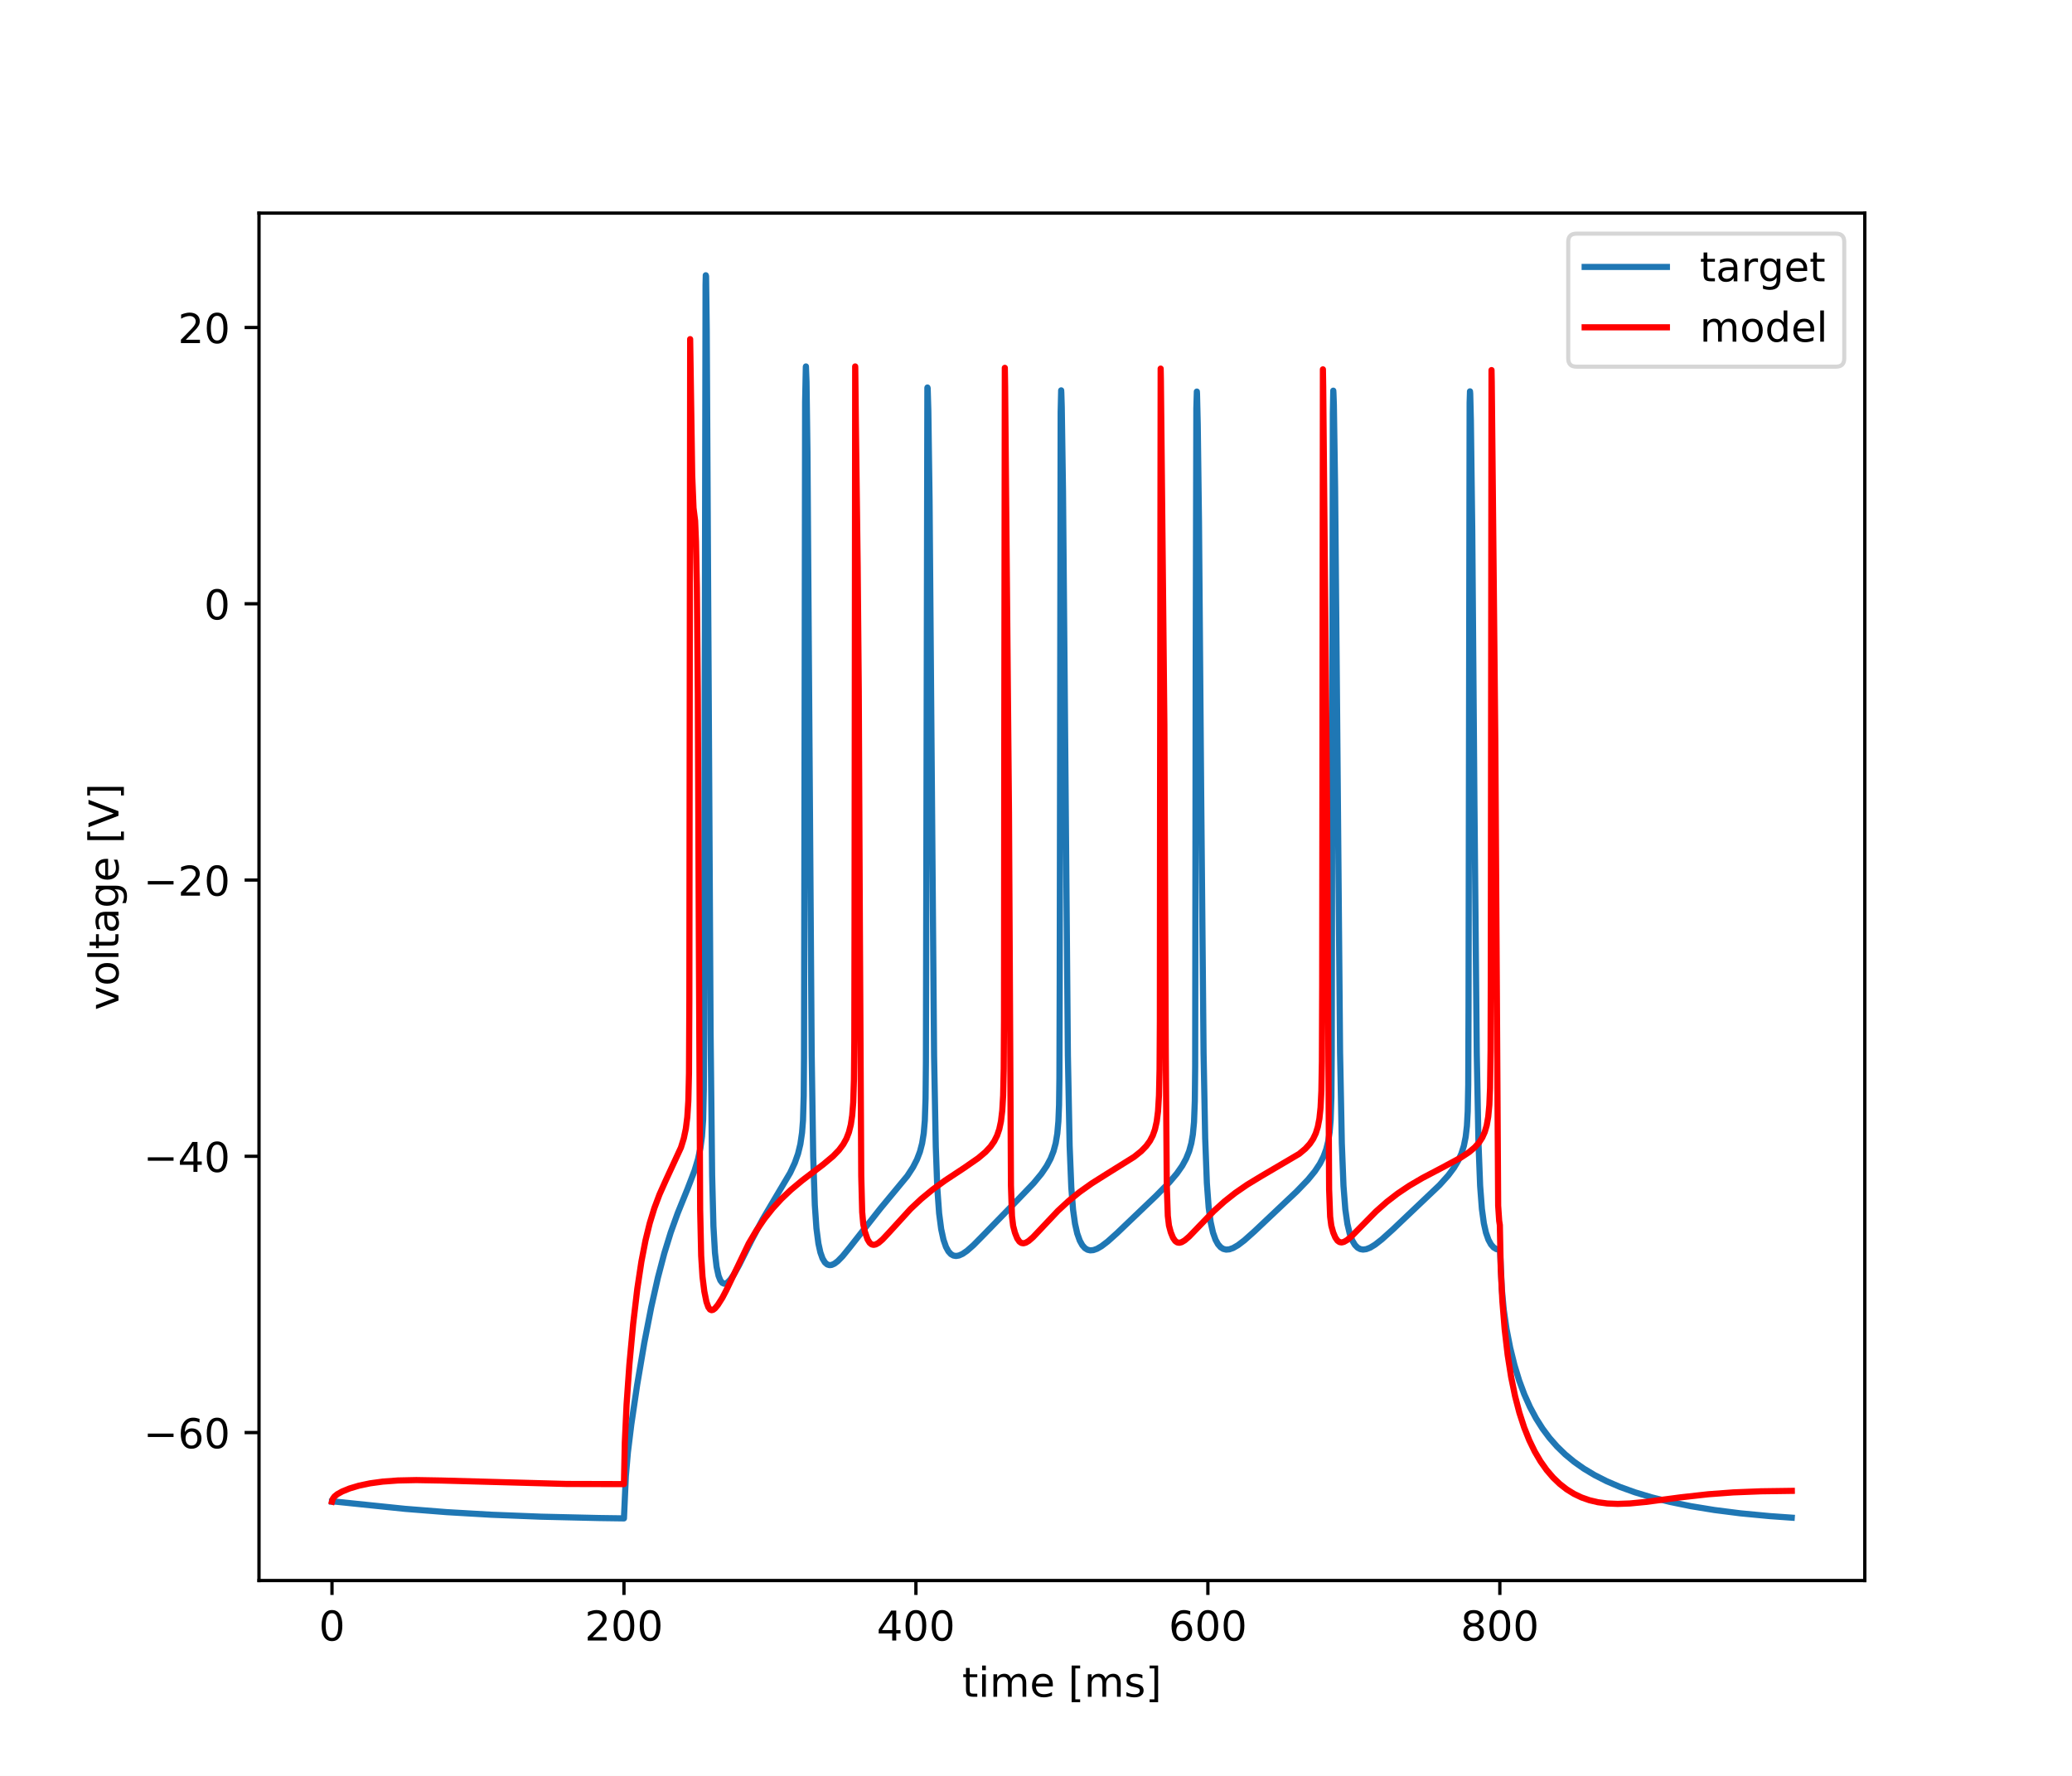
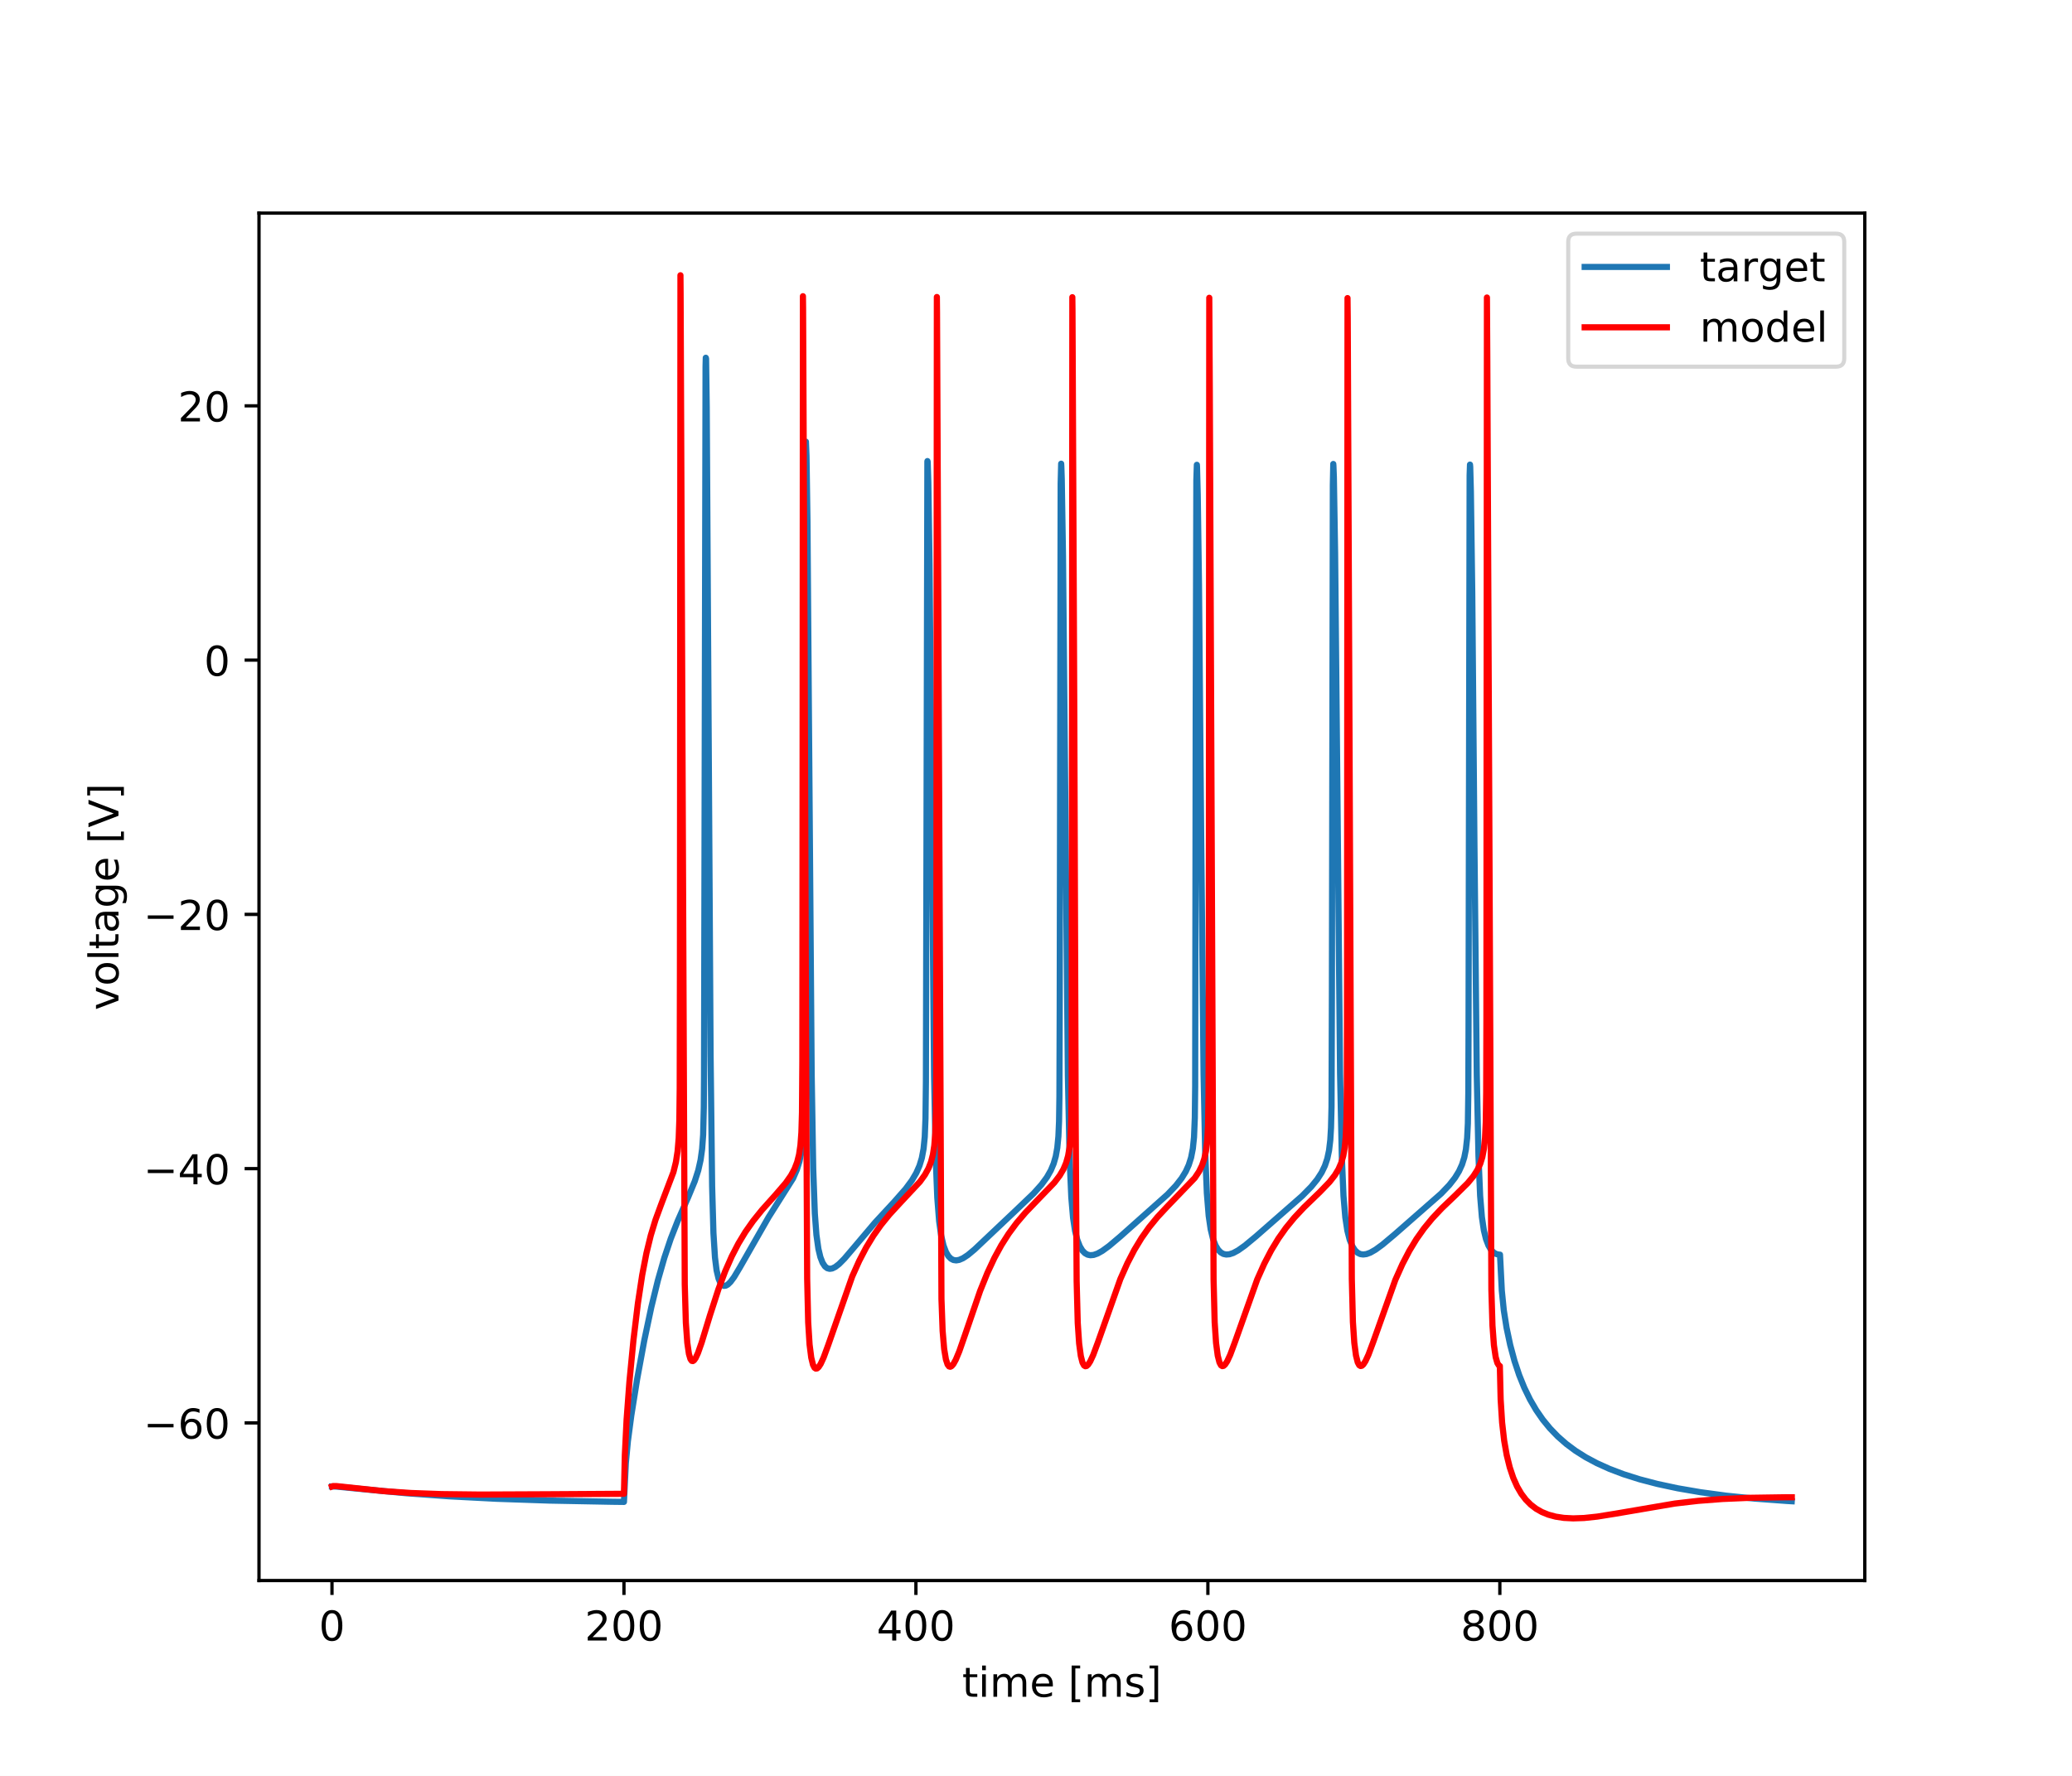
<svg xmlns="http://www.w3.org/2000/svg" xmlns:xlink="http://www.w3.org/1999/xlink" height="432pt" version="1.1" viewBox="0 0 504 432" width="504pt">
  <defs>
    <style type="text/css">
*{stroke-linecap:butt;stroke-linejoin:round;}
  </style>
  </defs>
  <g id="figure_1">
    <g id="patch_1">
      <path d="M 0 432  L 504 432  L 504 0  L 0 0  z " style="fill:#ffffff;" />
    </g>
    <g id="axes_1">
      <g id="patch_2">
        <path d="M 63 384.48  L 453.6 384.48  L 453.6 51.84  L 63 51.84  z " style="fill:#ffffff;" />
      </g>
      <g id="matplotlib.axis_1">
        <g id="xtick_1">
          <g id="line2d_1">
            <defs>
-               <path d="M 0 0  L 0 3.5  " id="md3e87f1809" style="stroke:#000000;stroke-width:0.8;" />
-             </defs>
-             <g>
-               <use style="stroke:#000000;stroke-width:0.8;" x="80.755" xlink:href="#md3e87f1809" y="384.48" />
+               <path d="M 0 0  L 0 3.5  " id="ma5dee69296" style="stroke:#000000;stroke-width:0.8;" />
+             </defs>
+             <g>
+               <use style="stroke:#000000;stroke-width:0.8;" x="80.755" xlink:href="#ma5dee69296" y="384.48" />
            </g>
          </g>
          <g id="text_1">
            <defs>
              <path d="M 31.781 66.406  Q 24.172 66.406 20.328 58.906  Q 16.5 51.422 16.5 36.375  Q 16.5 21.391 20.328 13.891  Q 24.172 6.391 31.781 6.391  Q 39.453 6.391 43.281 13.891  Q 47.125 21.391 47.125 36.375  Q 47.125 51.422 43.281 58.906  Q 39.453 66.406 31.781 66.406  z M 31.781 74.219  Q 44.047 74.219 50.516 64.516  Q 56.984 54.828 56.984 36.375  Q 56.984 17.969 50.516 8.266  Q 44.047 -1.422 31.781 -1.422  Q 19.531 -1.422 13.062 8.266  Q 6.594 17.969 6.594 36.375  Q 6.594 54.828 13.062 64.516  Q 19.531 74.219 31.781 74.219  z " id="DejaVuSans-48" />
            </defs>
            <g transform="translate(77.5733 399.0784)scale(0.1 -0.1)">
              <use xlink:href="#DejaVuSans-48" />
            </g>
          </g>
        </g>
        <g id="xtick_2">
          <g id="line2d_2">
            <g>
-               <use style="stroke:#000000;stroke-width:0.8;" x="151.773" xlink:href="#md3e87f1809" y="384.48" />
+               <use style="stroke:#000000;stroke-width:0.8;" x="151.773" xlink:href="#ma5dee69296" y="384.48" />
            </g>
          </g>
          <g id="text_2">
            <defs>
              <path d="M 19.188 8.297  L 53.609 8.297  L 53.609 0  L 7.328 0  L 7.328 8.297  Q 12.938 14.109 22.625 23.891  Q 32.328 33.688 34.812 36.531  Q 39.547 41.844 41.422 45.531  Q 43.312 49.219 43.312 52.781  Q 43.312 58.594 39.234 62.25  Q 35.156 65.922 28.609 65.922  Q 23.969 65.922 18.812 64.312  Q 13.672 62.703 7.812 59.422  L 7.812 69.391  Q 13.766 71.781 18.938 73  Q 24.125 74.219 28.422 74.219  Q 39.75 74.219 46.484 68.547  Q 53.219 62.891 53.219 53.422  Q 53.219 48.922 51.531 44.891  Q 49.859 40.875 45.406 35.406  Q 44.188 33.984 37.641 27.219  Q 31.109 20.453 19.188 8.297  z " id="DejaVuSans-50" />
            </defs>
            <g transform="translate(142.229 399.0784)scale(0.1 -0.1)">
              <use xlink:href="#DejaVuSans-50" />
              <use x="63.623" xlink:href="#DejaVuSans-48" />
              <use x="127.246" xlink:href="#DejaVuSans-48" />
            </g>
          </g>
        </g>
        <g id="xtick_3">
          <g id="line2d_3">
            <g>
-               <use style="stroke:#000000;stroke-width:0.8;" x="222.791" xlink:href="#md3e87f1809" y="384.48" />
+               <use style="stroke:#000000;stroke-width:0.8;" x="222.791" xlink:href="#ma5dee69296" y="384.48" />
            </g>
          </g>
          <g id="text_3">
            <defs>
              <path d="M 37.797 64.312  L 12.891 25.391  L 37.797 25.391  z M 35.203 72.906  L 47.609 72.906  L 47.609 25.391  L 58.016 25.391  L 58.016 17.188  L 47.609 17.188  L 47.609 0  L 37.797 0  L 37.797 17.188  L 4.891 17.188  L 4.891 26.703  z " id="DejaVuSans-52" />
            </defs>
            <g transform="translate(213.2472 399.0784)scale(0.1 -0.1)">
              <use xlink:href="#DejaVuSans-52" />
              <use x="63.623" xlink:href="#DejaVuSans-48" />
              <use x="127.246" xlink:href="#DejaVuSans-48" />
            </g>
          </g>
        </g>
        <g id="xtick_4">
          <g id="line2d_4">
            <g>
-               <use style="stroke:#000000;stroke-width:0.8;" x="293.809" xlink:href="#md3e87f1809" y="384.48" />
+               <use style="stroke:#000000;stroke-width:0.8;" x="293.809" xlink:href="#ma5dee69296" y="384.48" />
            </g>
          </g>
          <g id="text_4">
            <defs>
              <path d="M 33.016 40.375  Q 26.375 40.375 22.484 35.828  Q 18.609 31.297 18.609 23.391  Q 18.609 15.531 22.484 10.953  Q 26.375 6.391 33.016 6.391  Q 39.656 6.391 43.531 10.953  Q 47.406 15.531 47.406 23.391  Q 47.406 31.297 43.531 35.828  Q 39.656 40.375 33.016 40.375  z M 52.594 71.297  L 52.594 62.312  Q 48.875 64.062 45.094 64.984  Q 41.312 65.922 37.594 65.922  Q 27.828 65.922 22.672 59.328  Q 17.531 52.734 16.797 39.406  Q 19.672 43.656 24.016 45.922  Q 28.375 48.188 33.594 48.188  Q 44.578 48.188 50.953 41.516  Q 57.328 34.859 57.328 23.391  Q 57.328 12.156 50.688 5.359  Q 44.047 -1.422 33.016 -1.422  Q 20.359 -1.422 13.672 8.266  Q 6.984 17.969 6.984 36.375  Q 6.984 53.656 15.188 63.938  Q 23.391 74.219 37.203 74.219  Q 40.922 74.219 44.703 73.484  Q 48.484 72.75 52.594 71.297  z " id="DejaVuSans-54" />
            </defs>
            <g transform="translate(284.2653 399.0784)scale(0.1 -0.1)">
              <use xlink:href="#DejaVuSans-54" />
              <use x="63.623" xlink:href="#DejaVuSans-48" />
              <use x="127.246" xlink:href="#DejaVuSans-48" />
            </g>
          </g>
        </g>
        <g id="xtick_5">
          <g id="line2d_5">
            <g>
-               <use style="stroke:#000000;stroke-width:0.8;" x="364.827" xlink:href="#md3e87f1809" y="384.48" />
+               <use style="stroke:#000000;stroke-width:0.8;" x="364.827" xlink:href="#ma5dee69296" y="384.48" />
            </g>
          </g>
          <g id="text_5">
            <defs>
              <path d="M 31.781 34.625  Q 24.75 34.625 20.719 30.859  Q 16.703 27.094 16.703 20.516  Q 16.703 13.922 20.719 10.156  Q 24.75 6.391 31.781 6.391  Q 38.812 6.391 42.859 10.172  Q 46.922 13.969 46.922 20.516  Q 46.922 27.094 42.891 30.859  Q 38.875 34.625 31.781 34.625  z M 21.922 38.812  Q 15.578 40.375 12.031 44.719  Q 8.5 49.078 8.5 55.328  Q 8.5 64.062 14.719 69.141  Q 20.953 74.219 31.781 74.219  Q 42.672 74.219 48.875 69.141  Q 55.078 64.062 55.078 55.328  Q 55.078 49.078 51.531 44.719  Q 48 40.375 41.703 38.812  Q 48.828 37.156 52.797 32.312  Q 56.781 27.484 56.781 20.516  Q 56.781 9.906 50.312 4.234  Q 43.844 -1.422 31.781 -1.422  Q 19.734 -1.422 13.25 4.234  Q 6.781 9.906 6.781 20.516  Q 6.781 27.484 10.781 32.312  Q 14.797 37.156 21.922 38.812  z M 18.312 54.391  Q 18.312 48.734 21.844 45.562  Q 25.391 42.391 31.781 42.391  Q 38.141 42.391 41.719 45.562  Q 45.312 48.734 45.312 54.391  Q 45.312 60.062 41.719 63.234  Q 38.141 66.406 31.781 66.406  Q 25.391 66.406 21.844 63.234  Q 18.312 60.062 18.312 54.391  z " id="DejaVuSans-56" />
            </defs>
            <g transform="translate(355.2835 399.0784)scale(0.1 -0.1)">
              <use xlink:href="#DejaVuSans-56" />
              <use x="63.623" xlink:href="#DejaVuSans-48" />
              <use x="127.246" xlink:href="#DejaVuSans-48" />
            </g>
          </g>
        </g>
        <g id="text_6">
          <defs>
            <path d="M 18.312 70.219  L 18.312 54.688  L 36.812 54.688  L 36.812 47.703  L 18.312 47.703  L 18.312 18.016  Q 18.312 11.328 20.141 9.422  Q 21.969 7.516 27.594 7.516  L 36.812 7.516  L 36.812 0  L 27.594 0  Q 17.188 0 13.234 3.875  Q 9.281 7.766 9.281 18.016  L 9.281 47.703  L 2.688 47.703  L 2.688 54.688  L 9.281 54.688  L 9.281 70.219  z " id="DejaVuSans-116" />
            <path d="M 9.422 54.688  L 18.406 54.688  L 18.406 0  L 9.422 0  z M 9.422 75.984  L 18.406 75.984  L 18.406 64.594  L 9.422 64.594  z " id="DejaVuSans-105" />
            <path d="M 52 44.188  Q 55.375 50.25 60.062 53.125  Q 64.75 56 71.094 56  Q 79.641 56 84.281 50.016  Q 88.922 44.047 88.922 33.016  L 88.922 0  L 79.891 0  L 79.891 32.719  Q 79.891 40.578 77.094 44.375  Q 74.312 48.188 68.609 48.188  Q 61.625 48.188 57.562 43.547  Q 53.516 38.922 53.516 30.906  L 53.516 0  L 44.484 0  L 44.484 32.719  Q 44.484 40.625 41.703 44.406  Q 38.922 48.188 33.109 48.188  Q 26.219 48.188 22.156 43.531  Q 18.109 38.875 18.109 30.906  L 18.109 0  L 9.078 0  L 9.078 54.688  L 18.109 54.688  L 18.109 46.188  Q 21.188 51.219 25.484 53.609  Q 29.781 56 35.688 56  Q 41.656 56 45.828 52.969  Q 50 49.953 52 44.188  z " id="DejaVuSans-109" />
            <path d="M 56.203 29.594  L 56.203 25.203  L 14.891 25.203  Q 15.484 15.922 20.484 11.062  Q 25.484 6.203 34.422 6.203  Q 39.594 6.203 44.453 7.469  Q 49.312 8.734 54.109 11.281  L 54.109 2.781  Q 49.266 0.734 44.188 -0.344  Q 39.109 -1.422 33.891 -1.422  Q 20.797 -1.422 13.156 6.188  Q 5.516 13.812 5.516 26.812  Q 5.516 40.234 12.766 48.109  Q 20.016 56 32.328 56  Q 43.359 56 49.781 48.891  Q 56.203 41.797 56.203 29.594  z M 47.219 32.234  Q 47.125 39.594 43.094 43.984  Q 39.062 48.391 32.422 48.391  Q 24.906 48.391 20.391 44.141  Q 15.875 39.891 15.188 32.172  z " id="DejaVuSans-101" />
            <path id="DejaVuSans-32" />
            <path d="M 8.594 75.984  L 29.297 75.984  L 29.297 69  L 17.578 69  L 17.578 -6.203  L 29.297 -6.203  L 29.297 -13.188  L 8.594 -13.188  z " id="DejaVuSans-91" />
            <path d="M 44.281 53.078  L 44.281 44.578  Q 40.484 46.531 36.375 47.5  Q 32.281 48.484 27.875 48.484  Q 21.188 48.484 17.844 46.438  Q 14.5 44.391 14.5 40.281  Q 14.5 37.156 16.891 35.375  Q 19.281 33.594 26.516 31.984  L 29.594 31.297  Q 39.156 29.25 43.188 25.516  Q 47.219 21.781 47.219 15.094  Q 47.219 7.469 41.188 3.016  Q 35.156 -1.422 24.609 -1.422  Q 20.219 -1.422 15.453 -0.562  Q 10.688 0.297 5.422 2  L 5.422 11.281  Q 10.406 8.688 15.234 7.391  Q 20.062 6.109 24.812 6.109  Q 31.156 6.109 34.562 8.281  Q 37.984 10.453 37.984 14.406  Q 37.984 18.062 35.516 20.016  Q 33.062 21.969 24.703 23.781  L 21.578 24.516  Q 13.234 26.266 9.516 29.906  Q 5.812 33.547 5.812 39.891  Q 5.812 47.609 11.281 51.797  Q 16.75 56 26.812 56  Q 31.781 56 36.172 55.266  Q 40.578 54.547 44.281 53.078  z " id="DejaVuSans-115" />
            <path d="M 30.422 75.984  L 30.422 -13.188  L 9.719 -13.188  L 9.719 -6.203  L 21.391 -6.203  L 21.391 69  L 9.719 69  L 9.719 75.984  z " id="DejaVuSans-93" />
          </defs>
          <g transform="translate(234.0383 412.7566)scale(0.1 -0.1)">
            <use xlink:href="#DejaVuSans-116" />
            <use x="39.209" xlink:href="#DejaVuSans-105" />
            <use x="66.992" xlink:href="#DejaVuSans-109" />
            <use x="164.404" xlink:href="#DejaVuSans-101" />
            <use x="225.928" xlink:href="#DejaVuSans-32" />
            <use x="257.715" xlink:href="#DejaVuSans-91" />
            <use x="296.729" xlink:href="#DejaVuSans-109" />
            <use x="394.141" xlink:href="#DejaVuSans-115" />
            <use x="446.24" xlink:href="#DejaVuSans-93" />
          </g>
        </g>
      </g>
      <g id="matplotlib.axis_2">
        <g id="ytick_1">
          <g id="line2d_6">
            <defs>
-               <path d="M 0 0  L -3.5 0  " id="m349b0485f9" style="stroke:#000000;stroke-width:0.8;" />
-             </defs>
-             <g>
-               <use style="stroke:#000000;stroke-width:0.8;" x="63" xlink:href="#m349b0485f9" y="348.483" />
+               <path d="M 0 0  L -3.5 0  " id="mcc24101843" style="stroke:#000000;stroke-width:0.8;" />
+             </defs>
+             <g>
+               <use style="stroke:#000000;stroke-width:0.8;" x="63" xlink:href="#mcc24101843" y="346.137" />
            </g>
          </g>
          <g id="text_7">
            <defs>
              <path d="M 10.594 35.5  L 73.188 35.5  L 73.188 27.203  L 10.594 27.203  z " id="DejaVuSans-8722" />
            </defs>
-             <g transform="translate(34.89531 352.2824)scale(0.1 -0.1)">
+             <g transform="translate(34.89531 349.936)scale(0.1 -0.1)">
              <use xlink:href="#DejaVuSans-8722" />
              <use x="83.789" xlink:href="#DejaVuSans-54" />
              <use x="147.412" xlink:href="#DejaVuSans-48" />
            </g>
          </g>
        </g>
        <g id="ytick_2">
          <g id="line2d_7">
            <g>
-               <use style="stroke:#000000;stroke-width:0.8;" x="63" xlink:href="#m349b0485f9" y="281.279" />
+               <use style="stroke:#000000;stroke-width:0.8;" x="63" xlink:href="#mcc24101843" y="284.283" />
            </g>
          </g>
          <g id="text_8">
-             <g transform="translate(34.89531 285.0786)scale(0.1 -0.1)">
+             <g transform="translate(34.89531 288.0826)scale(0.1 -0.1)">
              <use xlink:href="#DejaVuSans-8722" />
              <use x="83.789" xlink:href="#DejaVuSans-52" />
              <use x="147.412" xlink:href="#DejaVuSans-48" />
            </g>
          </g>
        </g>
        <g id="ytick_3">
          <g id="line2d_8">
            <g>
-               <use style="stroke:#000000;stroke-width:0.8;" x="63" xlink:href="#m349b0485f9" y="214.076" />
+               <use style="stroke:#000000;stroke-width:0.8;" x="63" xlink:href="#mcc24101843" y="222.43" />
            </g>
          </g>
          <g id="text_9">
-             <g transform="translate(34.89531 217.8748)scale(0.1 -0.1)">
+             <g transform="translate(34.89531 226.2291)scale(0.1 -0.1)">
              <use xlink:href="#DejaVuSans-8722" />
              <use x="83.789" xlink:href="#DejaVuSans-50" />
              <use x="147.412" xlink:href="#DejaVuSans-48" />
            </g>
          </g>
        </g>
        <g id="ytick_4">
          <g id="line2d_9">
            <g>
-               <use style="stroke:#000000;stroke-width:0.8;" x="63" xlink:href="#m349b0485f9" y="146.872" />
+               <use style="stroke:#000000;stroke-width:0.8;" x="63" xlink:href="#mcc24101843" y="160.576" />
            </g>
          </g>
          <g id="text_10">
-             <g transform="translate(49.6375 150.6709)scale(0.1 -0.1)">
+             <g transform="translate(49.6375 164.3756)scale(0.1 -0.1)">
              <use xlink:href="#DejaVuSans-48" />
            </g>
          </g>
        </g>
        <g id="ytick_5">
          <g id="line2d_10">
            <g>
-               <use style="stroke:#000000;stroke-width:0.8;" x="63" xlink:href="#m349b0485f9" y="79.668" />
+               <use style="stroke:#000000;stroke-width:0.8;" x="63" xlink:href="#mcc24101843" y="98.723" />
            </g>
          </g>
          <g id="text_11">
-             <g transform="translate(43.275 83.46712)scale(0.1 -0.1)">
+             <g transform="translate(43.275 102.5221)scale(0.1 -0.1)">
              <use xlink:href="#DejaVuSans-50" />
              <use x="63.623" xlink:href="#DejaVuSans-48" />
            </g>
          </g>
        </g>
        <g id="text_12">
          <defs>
            <path d="M 2.984 54.688  L 12.5 54.688  L 29.594 8.797  L 46.688 54.688  L 56.203 54.688  L 35.688 0  L 23.484 0  z " id="DejaVuSans-118" />
            <path d="M 30.609 48.391  Q 23.391 48.391 19.188 42.75  Q 14.984 37.109 14.984 27.297  Q 14.984 17.484 19.156 11.844  Q 23.344 6.203 30.609 6.203  Q 37.797 6.203 41.984 11.859  Q 46.188 17.531 46.188 27.297  Q 46.188 37.016 41.984 42.703  Q 37.797 48.391 30.609 48.391  z M 30.609 56  Q 42.328 56 49.016 48.375  Q 55.719 40.766 55.719 27.297  Q 55.719 13.875 49.016 6.219  Q 42.328 -1.422 30.609 -1.422  Q 18.844 -1.422 12.172 6.219  Q 5.516 13.875 5.516 27.297  Q 5.516 40.766 12.172 48.375  Q 18.844 56 30.609 56  z " id="DejaVuSans-111" />
            <path d="M 9.422 75.984  L 18.406 75.984  L 18.406 0  L 9.422 0  z " id="DejaVuSans-108" />
            <path d="M 34.281 27.484  Q 23.391 27.484 19.188 25  Q 14.984 22.516 14.984 16.5  Q 14.984 11.719 18.141 8.906  Q 21.297 6.109 26.703 6.109  Q 34.188 6.109 38.703 11.406  Q 43.219 16.703 43.219 25.484  L 43.219 27.484  z M 52.203 31.203  L 52.203 0  L 43.219 0  L 43.219 8.297  Q 40.141 3.328 35.547 0.953  Q 30.953 -1.422 24.312 -1.422  Q 15.922 -1.422 10.953 3.297  Q 6 8.016 6 15.922  Q 6 25.141 12.172 29.828  Q 18.359 34.516 30.609 34.516  L 43.219 34.516  L 43.219 35.406  Q 43.219 41.609 39.141 45  Q 35.062 48.391 27.688 48.391  Q 23 48.391 18.547 47.266  Q 14.109 46.141 10.016 43.891  L 10.016 52.203  Q 14.938 54.109 19.578 55.047  Q 24.219 56 28.609 56  Q 40.484 56 46.344 49.844  Q 52.203 43.703 52.203 31.203  z " id="DejaVuSans-97" />
            <path d="M 45.406 27.984  Q 45.406 37.75 41.375 43.109  Q 37.359 48.484 30.078 48.484  Q 22.859 48.484 18.828 43.109  Q 14.797 37.75 14.797 27.984  Q 14.797 18.266 18.828 12.891  Q 22.859 7.516 30.078 7.516  Q 37.359 7.516 41.375 12.891  Q 45.406 18.266 45.406 27.984  z M 54.391 6.781  Q 54.391 -7.172 48.188 -13.984  Q 42 -20.797 29.203 -20.797  Q 24.469 -20.797 20.266 -20.094  Q 16.062 -19.391 12.109 -17.922  L 12.109 -9.188  Q 16.062 -11.328 19.922 -12.344  Q 23.781 -13.375 27.781 -13.375  Q 36.625 -13.375 41.016 -8.766  Q 45.406 -4.156 45.406 5.172  L 45.406 9.625  Q 42.625 4.781 38.281 2.391  Q 33.938 0 27.875 0  Q 17.828 0 11.672 7.656  Q 5.516 15.328 5.516 27.984  Q 5.516 40.672 11.672 48.328  Q 17.828 56 27.875 56  Q 33.938 56 38.281 53.609  Q 42.625 51.219 45.406 46.391  L 45.406 54.688  L 54.391 54.688  z " id="DejaVuSans-103" />
            <path d="M 28.609 0  L 0.781 72.906  L 11.078 72.906  L 34.188 11.531  L 57.328 72.906  L 67.578 72.906  L 39.797 0  z " id="DejaVuSans-86" />
          </defs>
          <g transform="translate(28.81563 245.7537)rotate(-90)scale(0.1 -0.1)">
            <use xlink:href="#DejaVuSans-118" />
            <use x="59.18" xlink:href="#DejaVuSans-111" />
            <use x="120.361" xlink:href="#DejaVuSans-108" />
            <use x="148.145" xlink:href="#DejaVuSans-116" />
            <use x="187.354" xlink:href="#DejaVuSans-97" />
            <use x="248.633" xlink:href="#DejaVuSans-103" />
            <use x="312.109" xlink:href="#DejaVuSans-101" />
            <use x="373.633" xlink:href="#DejaVuSans-32" />
            <use x="405.42" xlink:href="#DejaVuSans-91" />
            <use x="444.434" xlink:href="#DejaVuSans-86" />
            <use x="512.842" xlink:href="#DejaVuSans-93" />
          </g>
        </g>
      </g>
      <g id="line2d_11">
-         <path clip-path="url(#p9c7000a2ec)" d="M 80.755 365.284  L 81.696 365.296  L 85.708 365.715  L 98.527 367.04  L 108.611 367.839  L 119.442 368.47  L 131.533 368.946  L 145.701 369.275  L 151.773 369.36  L 151.862 367.335  L 152.234 359.084  L 152.731 353.309  L 153.566 346.486  L 154.986 336.872  L 156.726 326.629  L 158.413 317.968  L 160.029 310.794  L 161.591 304.86  L 163.153 299.805  L 164.84 295.12  L 167.237 289.204  L 168.941 284.765  L 169.794 281.935  L 170.362 279.297  L 170.752 276.439  L 171.036 272.334  L 171.196 265.096  L 171.249 257.049  L 171.622 69.305  L 171.676 66.96  L 171.747 67.201  L 171.906 80.054  L 172.19 132.832  L 172.847 251.33  L 173.22 285.898  L 173.54 298.296  L 173.913 304.76  L 174.303 308.143  L 174.783 310.358  L 175.226 311.474  L 175.688 312.067  L 176.096 312.261  L 176.523 312.217  L 177.02 311.924  L 177.677 311.238  L 178.511 310.027  L 179.772 307.771  L 182.808 301.707  L 185.471 296.68  L 188.134 292.155  L 192.2 285.307  L 193.336 282.872  L 194.117 280.657  L 194.685 278.32  L 195.094 275.522  L 195.325 272.559  L 195.502 266.598  L 195.573 257.35  L 195.626 229.823  L 195.84 97.829  L 196.017 89.184  L 196.035 89.142  L 196.177 92.888  L 196.408 109.991  L 196.745 158.875  L 197.437 256.622  L 197.81 281.395  L 198.201 293.136  L 198.591 298.781  L 199.071 302.484  L 199.55 304.656  L 200.083 306.152  L 200.651 307.098  L 201.219 307.591  L 201.77 307.758  L 202.302 307.701  L 202.977 307.397  L 203.794 306.778  L 204.948 305.597  L 206.705 303.434  L 214.162 293.954  L 220.696 286.069  L 222.081 283.941  L 223.039 282.076  L 223.767 280.17  L 224.3 278.137  L 224.691 275.709  L 224.957 272.568  L 225.135 267.226  L 225.223 258.27  L 225.578 94.387  L 225.596 94.267  L 225.649 94.446  L 225.809 99.933  L 226.111 121.79  L 226.484 168.516  L 227.212 256.928  L 227.62 278.947  L 227.993 288.995  L 228.437 295.164  L 228.934 298.975  L 229.502 301.589  L 230.106 303.33  L 230.692 304.403  L 231.313 305.087  L 231.899 305.422  L 232.538 305.53  L 233.266 305.411  L 234.136 305.021  L 235.237 304.264  L 236.781 302.903  L 239.303 300.346  L 247.399 292.025  L 251.429 287.819  L 253.311 285.54  L 254.607 283.633  L 255.548 281.867  L 256.258 280.065  L 256.791 278.093  L 257.181 275.755  L 257.448 272.75  L 257.608 268.796  L 257.696 262.278  L 257.767 239.074  L 257.998 100.24  L 258.122 94.96  L 258.158 95.57  L 258.264 99.054  L 258.566 119.492  L 258.957 163.94  L 259.756 256.759  L 260.182 278.723  L 260.59 288.878  L 261.016 294.274  L 261.496 297.699  L 262.028 300.045  L 262.65 301.795  L 263.271 302.916  L 263.893 303.613  L 264.532 304.009  L 265.207 304.163  L 265.952 304.099  L 266.84 303.786  L 267.941 303.15  L 269.45 301.998  L 271.722 299.956  L 281.168 290.933  L 284.435 287.619  L 286.281 285.441  L 287.577 283.58  L 288.518 281.854  L 289.246 280.046  L 289.779 278.114  L 290.152 275.972  L 290.436 272.984  L 290.631 267.841  L 290.72 259.426  L 290.844 161.906  L 291.004 99.377  L 291.128 95.254  L 291.164 95.785  L 291.341 103.25  L 291.643 126.954  L 292.176 193.002  L 292.762 256.249  L 293.152 276.838  L 293.561 287.786  L 294.004 293.737  L 294.484 297.295  L 295.052 299.833  L 295.673 301.582  L 296.277 302.679  L 296.916 303.407  L 297.555 303.811  L 298.248 303.978  L 299.029 303.914  L 299.952 303.589  L 301.124 302.911  L 302.669 301.735  L 305.136 299.535  L 315.434 289.806  L 318.151 286.986  L 319.837 284.924  L 321.062 283.07  L 321.95 281.317  L 322.589 279.585  L 323.069 277.681  L 323.424 275.399  L 323.672 272.448  L 323.85 266.9  L 323.939 256.008  L 323.974 235.397  L 324.205 100.626  L 324.311 95.036  L 324.347 95.516  L 324.453 98.539  L 324.755 118.654  L 325.164 164.377  L 325.963 256.069  L 326.389 278.119  L 326.797 288.503  L 327.241 294.177  L 327.738 297.682  L 328.306 300.086  L 328.928 301.747  L 329.584 302.854  L 330.224 303.506  L 330.881 303.859  L 331.555 303.973  L 332.354 303.866  L 333.295 303.496  L 334.485 302.771  L 336.118 301.494  L 338.835 299.041  L 350.18 288.264  L 352.275 285.935  L 353.677 284.061  L 354.707 282.333  L 355.488 280.593  L 356.074 278.74  L 356.518 276.546  L 356.82 273.903  L 357.015 270.328  L 357.14 263.901  L 357.211 244.793  L 357.477 98.052  L 357.566 95.2  L 357.619 95.786  L 357.779 102.344  L 358.116 129.021  L 358.649 195.659  L 359.217 256.499  L 359.625 277.848  L 360.034 288.47  L 360.46 294.078  L 360.939 297.58  L 361.454 299.875  L 362.058 301.595  L 362.679 302.729  L 363.318 303.45  L 363.975 303.854  L 364.65 304.007  L 364.863 304.011  L 364.969 306.222  L 365.307 313.53  L 365.786 318.682  L 366.461 323.331  L 367.348 327.892  L 368.396 332.127  L 369.532 335.84  L 370.775 339.184  L 372.16 342.278  L 373.634 345.034  L 375.214 347.526  L 376.9 349.784  L 378.729 351.867  L 380.735 353.813  L 382.901 355.602  L 385.263 357.265  L 387.89 358.838  L 390.82 360.324  L 394.051 361.709  L 397.655 363.009  L 401.686 364.224  L 406.231 365.358  L 411.326 366.397  L 417.043 367.329  L 423.382 368.134  L 430.466 368.807  L 435.828 369.187  L 435.828 369.187  " style="fill:none;stroke:#1f77b4;stroke-linecap:square;stroke-width:1.5;" />
+         <path clip-path="url(#p819ec4fb07)" d="M 80.755 361.6  L 81.749 361.615  L 86.418 362.07  L 98.9 363.248  L 109.41 364.002  L 120.791 364.591  L 133.628 365.028  L 148.914 365.318  L 151.773 365.352  L 151.862 363.488  L 152.234 355.894  L 152.731 350.578  L 153.566 344.299  L 154.986 335.45  L 156.726 326.022  L 158.431 317.973  L 160.029 311.448  L 161.591 305.986  L 163.153 301.334  L 164.858 296.98  L 167.397 291.218  L 168.995 287.347  L 169.847 284.694  L 170.415 282.171  L 170.788 279.489  L 171.036 276.05  L 171.196 269.388  L 171.249 261.982  L 171.622 89.185  L 171.676 87.027  L 171.747 87.249  L 171.906 99.078  L 172.19 147.655  L 172.847 256.718  L 173.22 288.535  L 173.54 299.945  L 173.913 305.895  L 174.303 309.008  L 174.783 311.047  L 175.226 312.074  L 175.688 312.62  L 176.096 312.798  L 176.54 312.752  L 177.037 312.474  L 177.694 311.836  L 178.564 310.663  L 179.931 308.383  L 186.944 296.107  L 192.91 286.654  L 193.833 284.53  L 194.472 282.478  L 194.934 280.178  L 195.236 277.517  L 195.413 274.319  L 195.538 268.747  L 195.626 236.923  L 195.84 115.438  L 196.017 107.481  L 196.035 107.443  L 196.177 110.89  L 196.408 126.632  L 196.745 171.624  L 197.437 261.589  L 197.81 284.39  L 198.201 295.196  L 198.591 300.392  L 199.071 303.8  L 199.55 305.799  L 200.083 307.176  L 200.669 308.065  L 201.219 308.501  L 201.805 308.656  L 202.426 308.566  L 203.172 308.205  L 204.095 307.494  L 205.391 306.189  L 207.558 303.646  L 212.831 297.415  L 217.482 292.39  L 220.288 289.205  L 221.814 287.145  L 222.88 285.337  L 223.661 283.56  L 224.229 281.692  L 224.655 279.427  L 224.939 276.561  L 225.117 272.112  L 225.223 263.106  L 225.578 112.27  L 225.596 112.16  L 225.649 112.324  L 225.809 117.375  L 226.111 137.491  L 226.484 180.498  L 227.212 261.87  L 227.62 282.137  L 227.993 291.385  L 228.437 297.063  L 228.934 300.57  L 229.502 302.976  L 230.106 304.579  L 230.692 305.566  L 231.313 306.195  L 231.917 306.509  L 232.591 306.603  L 233.319 306.478  L 234.243 306.077  L 235.432 305.294  L 237.066 303.933  L 240.013 301.146  L 246.831 294.698  L 251.429 290.302  L 253.346 288.161  L 254.66 286.368  L 255.601 284.716  L 256.294 283.065  L 256.809 281.274  L 257.181 279.199  L 257.448 276.433  L 257.608 272.794  L 257.696 266.795  L 257.767 245.438  L 257.998 117.657  L 258.122 112.798  L 258.158 113.359  L 258.264 116.566  L 258.566 135.377  L 258.957 176.285  L 259.756 261.715  L 260.182 281.93  L 260.59 291.277  L 261.016 296.243  L 261.496 299.395  L 262.028 301.555  L 262.65 303.166  L 263.271 304.197  L 263.893 304.839  L 264.55 305.21  L 265.224 305.347  L 266.023 305.271  L 266.964 304.943  L 268.136 304.289  L 269.769 303.103  L 272.486 300.808  L 284.009 290.54  L 286.033 288.406  L 287.435 286.609  L 288.429 284.982  L 289.157 283.386  L 289.726 281.587  L 290.152 279.399  L 290.436 276.648  L 290.631 271.915  L 290.72 264.17  L 290.844 174.414  L 291.004 116.863  L 291.128 113.068  L 291.164 113.557  L 291.341 120.428  L 291.643 142.244  L 292.176 203.034  L 292.762 261.246  L 293.152 280.196  L 293.561 290.272  L 294.004 295.749  L 294.484 299.024  L 295.052 301.36  L 295.673 302.97  L 296.295 304.003  L 296.934 304.663  L 297.573 305.028  L 298.265 305.176  L 299.064 305.109  L 299.988 304.802  L 301.177 304.159  L 302.793 303.015  L 305.492 300.781  L 316.73 290.936  L 318.95 288.68  L 320.405 286.896  L 321.488 285.215  L 322.27 283.589  L 322.856 281.843  L 323.282 279.852  L 323.583 277.347  L 323.761 274.332  L 323.885 269.237  L 323.974 242.054  L 324.205 118.013  L 324.311 112.867  L 324.347 113.309  L 324.453 116.092  L 324.755 134.606  L 325.164 176.688  L 325.963 261.08  L 326.389 281.374  L 326.797 290.932  L 327.241 296.154  L 327.738 299.38  L 328.306 301.593  L 328.928 303.121  L 329.584 304.141  L 330.241 304.752  L 330.898 305.071  L 331.591 305.17  L 332.39 305.063  L 333.331 304.715  L 334.591 303.995  L 336.296 302.749  L 339.207 300.309  L 350.553 290.353  L 352.541 288.266  L 353.908 286.52  L 354.885 284.93  L 355.63 283.294  L 356.181 281.547  L 356.571 279.598  L 356.873 276.835  L 357.051 273.264  L 357.157 266.011  L 357.211 250.702  L 357.477 115.643  L 357.566 113.018  L 357.619 113.558  L 357.779 119.593  L 358.116 144.147  L 358.649 205.48  L 359.217 261.476  L 359.625 281.125  L 360.034 290.901  L 360.46 296.063  L 360.939 299.286  L 361.454 301.399  L 362.058 302.981  L 362.679 304.025  L 363.336 304.702  L 363.993 305.067  L 364.667 305.202  L 364.863 305.205  L 364.969 307.241  L 365.307 313.966  L 365.786 318.709  L 366.461 322.987  L 367.348 327.185  L 368.396 331.083  L 369.532 334.5  L 370.775 337.578  L 372.178 340.459  L 373.669 343.018  L 375.285 345.351  L 377.025 347.474  L 378.924 349.439  L 380.984 351.245  L 383.221 352.911  L 385.707 354.481  L 388.441 355.942  L 391.495 357.32  L 394.921 358.618  L 398.809 359.847  L 403.159 360.985  L 408.095 362.042  L 413.617 362.992  L 419.831 363.833  L 426.773 364.544  L 434.62 365.121  L 435.828 365.192  L 435.828 365.192  " style="fill:none;stroke:#1f77b4;stroke-linecap:square;stroke-width:1.5;" />
      </g>
      <g id="line2d_12">
-         <path clip-path="url(#p9c7000a2ec)" d="M 80.755 365.284  L 80.95 364.615  L 81.358 364.042  L 82.051 363.476  L 83.24 362.816  L 85.033 362.085  L 87.306 361.405  L 90.005 360.836  L 93.129 360.41  L 96.787 360.141  L 101.261 360.045  L 107.369 360.153  L 137.853 360.986  L 151.773 361.023  L 151.986 350.844  L 152.412 341.618  L 153.087 332.002  L 154.01 322.061  L 155.022 313.496  L 156.016 306.905  L 157.01 301.754  L 158.04 297.557  L 159.159 293.915  L 160.419 290.562  L 161.964 287.1  L 165.639 279.15  L 166.331 276.911  L 166.829 274.545  L 167.184 271.736  L 167.432 267.835  L 167.592 261.092  L 167.681 243.349  L 167.876 82.499  L 167.983 89.455  L 168.373 115.629  L 168.693 123.566  L 169.083 126.682  L 169.296 131.857  L 169.51 142.955  L 169.74 168.777  L 169.989 228.257  L 170.308 294.295  L 170.557 305.488  L 170.877 310.57  L 171.32 314.137  L 171.835 316.682  L 172.297 317.984  L 172.705 318.549  L 173.078 318.712  L 173.451 318.63  L 173.93 318.268  L 174.605 317.444  L 175.724 315.673  L 176.665 313.864  L 182.133 302.471  L 184.05 299.243  L 185.968 296.447  L 187.939 293.963  L 190.052 291.658  L 192.377 289.452  L 195.129 287.157  L 200.26 283.249  L 202.639 281.254  L 204.078 279.769  L 205.107 278.398  L 205.889 276.99  L 206.492 275.429  L 206.954 273.591  L 207.291 271.34  L 207.54 268.181  L 207.717 262.618  L 207.806 253.335  L 207.859 225.571  L 208.019 89.14  L 208.037 89.538  L 208.179 102.732  L 208.623 137.823  L 208.889 167.942  L 209.155 225.244  L 209.493 286.07  L 209.724 294.873  L 209.99 297.827  L 210.38 299.606  L 211.02 301.472  L 211.535 302.316  L 212.014 302.711  L 212.493 302.825  L 213.026 302.716  L 213.701 302.338  L 214.659 301.519  L 216.239 299.834  L 221.495 294.078  L 224.087 291.648  L 226.786 289.423  L 229.857 287.185  L 234.544 284.088  L 237.953 281.724  L 239.711 280.241  L 240.936 278.924  L 241.842 277.627  L 242.534 276.244  L 243.067 274.68  L 243.475 272.785  L 243.795 270.153  L 244.008 266.501  L 244.15 259.973  L 244.221 247.945  L 244.274 187.212  L 244.416 89.48  L 244.487 93.898  L 245.428 197.759  L 245.907 288.403  L 246.156 295.815  L 246.44 298.208  L 246.884 299.88  L 247.434 301.254  L 247.967 302.029  L 248.446 302.366  L 248.943 302.446  L 249.512 302.297  L 250.239 301.86  L 251.287 300.946  L 253.169 298.958  L 257.341 294.537  L 259.951 292.125  L 262.614 289.967  L 265.544 287.885  L 269.166 285.599  L 275.859 281.428  L 277.581 280.051  L 278.807 278.794  L 279.712 277.55  L 280.404 276.224  L 280.937 274.728  L 281.363 272.835  L 281.683 270.324  L 281.914 266.512  L 282.056 260.1  L 282.127 248.56  L 282.18 192.156  L 282.322 89.669  L 282.375 92.301  L 283.227 176.349  L 283.565 256.149  L 283.813 288.41  L 284.062 295.775  L 284.346 298.139  L 284.79 299.785  L 285.34 301.128  L 285.873 301.895  L 286.37 302.241  L 286.867 302.317  L 287.435 302.171  L 288.181 301.729  L 289.246 300.815  L 291.199 298.79  L 295.212 294.637  L 297.822 292.279  L 300.467 290.189  L 303.343 288.206  L 306.734 286.148  L 316.02 280.689  L 317.511 279.444  L 318.594 278.261  L 319.411 277.049  L 320.05 275.702  L 320.547 274.126  L 320.938 272.103  L 321.222 269.404  L 321.417 265.411  L 321.542 258.24  L 321.613 239.741  L 321.79 89.85  L 321.861 94.159  L 322.785 194.287  L 323.299 289.358  L 323.548 295.956  L 323.832 298.149  L 324.294 299.81  L 324.809 301.034  L 325.341 301.802  L 325.838 302.152  L 326.335 302.236  L 326.904 302.099  L 327.649 301.672  L 328.715 300.779  L 330.65 298.813  L 334.716 294.684  L 337.325 292.375  L 339.953 290.348  L 342.776 288.453  L 346.025 286.547  L 350.624 284.134  L 355.293 281.625  L 357.335 280.277  L 358.737 279.093  L 359.767 277.939  L 360.548 276.731  L 361.152 275.391  L 361.631 273.766  L 362.004 271.655  L 362.271 268.822  L 362.448 264.674  L 362.572 255.541  L 362.626 237.858  L 362.803 90.027  L 362.857 92.938  L 363.726 180.351  L 364.419 293.279  L 364.667 296.992  L 364.827 297.995  L 365.04 308.411  L 365.431 316.368  L 365.999 323.348  L 366.727 329.595  L 367.579 334.999  L 368.538 339.661  L 369.585 343.678  L 370.74 347.235  L 371.982 350.352  L 373.314 353.096  L 374.717 355.485  L 376.208 357.591  L 377.77 359.415  L 379.404 360.982  L 381.09 362.296  L 382.848 363.386  L 384.695 364.268  L 386.63 364.946  L 388.689 365.431  L 390.944 365.73  L 393.483 365.836  L 396.466 365.731  L 400.354 365.356  L 408.823 364.239  L 415.534 363.49  L 421.606 363.041  L 428.353 362.773  L 435.845 362.667  L 435.845 362.667  " style="fill:none;stroke:#ff0000;stroke-linecap:square;stroke-width:1.5;" />
+         <path clip-path="url(#p819ec4fb07)" d="M 80.755 361.6  L 80.985 361.508  L 81.784 361.503  L 84.43 361.779  L 93.431 362.741  L 99.965 363.184  L 107.369 363.456  L 116.796 363.567  L 132.882 363.495  L 151.773 363.379  L 151.986 353.986  L 152.412 345.4  L 153.104 336.1  L 154.081 326.011  L 155.164 317.045  L 156.211 310.161  L 157.241 304.834  L 158.289 300.547  L 159.443 296.75  L 160.845 292.926  L 163.81 285.118  L 164.414 282.675  L 164.822 280.059  L 165.089 276.864  L 165.248 272.418  L 165.337 264.657  L 165.39 236.063  L 165.515 66.96  L 165.55 71.256  L 166.154 216.124  L 166.562 312.4  L 166.829 321.754  L 167.184 326.663  L 167.574 329.342  L 167.947 330.602  L 168.267 331.045  L 168.533 331.095  L 168.817 330.911  L 169.208 330.359  L 169.776 329.127  L 170.664 326.609  L 172.705 319.934  L 174.747 313.626  L 176.398 309.238  L 177.996 305.616  L 179.612 302.494  L 181.316 299.676  L 183.181 297.023  L 185.347 294.336  L 188.56 290.751  L 191.135 287.762  L 192.395 285.966  L 193.265 284.35  L 193.904 282.685  L 194.366 280.856  L 194.703 278.585  L 194.934 275.485  L 195.076 270.707  L 195.165 258.343  L 195.2 224.78  L 195.307 72.057  L 195.342 74.943  L 195.733 162.071  L 196.053 250.388  L 196.337 311.042  L 196.585 321.662  L 196.923 327.053  L 197.331 330.256  L 197.757 331.996  L 198.13 332.719  L 198.449 332.932  L 198.751 332.878  L 199.124 332.552  L 199.621 331.788  L 200.331 330.25  L 201.432 327.266  L 207.291 310.526  L 208.996 306.72  L 210.682 303.487  L 212.422 300.624  L 214.286 297.984  L 216.364 295.43  L 218.956 292.614  L 223.767 287.464  L 224.992 285.767  L 225.845 284.216  L 226.466 282.634  L 226.928 280.851  L 227.265 278.65  L 227.496 275.7  L 227.656 270.374  L 227.727 261.981  L 227.78 211.151  L 227.886 72.249  L 227.922 75.979  L 228.455 196.276  L 229.005 315.998  L 229.289 323.792  L 229.662 328.147  L 230.088 330.695  L 230.496 331.93  L 230.851 332.396  L 231.153 332.476  L 231.473 332.323  L 231.899 331.832  L 232.485 330.773  L 233.337 328.727  L 234.775 324.602  L 238.415 314.013  L 240.19 309.616  L 241.877 306.014  L 243.581 302.89  L 245.357 300.101  L 247.257 297.531  L 249.405 295.006  L 252.157 292.138  L 256.454 287.686  L 257.767 285.968  L 258.673 284.424  L 259.33 282.867  L 259.809 281.17  L 260.164 279.103  L 260.413 276.372  L 260.573 272.354  L 260.679 262.817  L 260.732 221.755  L 260.839 72.298  L 260.874 75.434  L 261.318 174.183  L 261.656 273.713  L 261.886 311.649  L 262.153 321.823  L 262.49 326.801  L 262.898 329.847  L 263.307 331.449  L 263.68 332.15  L 263.999 332.353  L 264.301 332.294  L 264.674 331.968  L 265.189 331.178  L 265.917 329.607  L 267.053 326.553  L 272.521 311.133  L 274.244 307.275  L 275.93 304.03  L 277.67 301.161  L 279.517 298.545  L 281.541 296.067  L 283.938 293.494  L 290.613 286.559  L 291.643 285.013  L 292.389 283.499  L 292.939 281.88  L 293.347 279.975  L 293.649 277.418  L 293.845 273.77  L 293.969 266.472  L 294.022 251.561  L 294.146 72.438  L 294.271 94.527  L 295.194 311.257  L 295.46 321.654  L 295.798 326.692  L 296.206 329.771  L 296.632 331.442  L 297.005 332.128  L 297.324 332.322  L 297.626 332.258  L 297.999 331.927  L 298.514 331.135  L 299.242 329.564  L 300.378 326.517  L 305.811 311.244  L 307.533 307.392  L 309.22 304.153  L 310.96 301.289  L 312.789 298.704  L 314.795 296.254  L 317.156 293.732  L 321.045 289.969  L 323.388 287.544  L 324.684 285.894  L 325.59 284.391  L 326.247 282.876  L 326.744 281.156  L 327.099 279.125  L 327.347 276.459  L 327.525 271.866  L 327.614 264.131  L 327.667 235.427  L 327.774 72.512  L 327.827 77.289  L 328.448 224.21  L 328.821 311.081  L 329.087 321.589  L 329.425 326.651  L 329.833 329.74  L 330.259 331.417  L 330.632 332.105  L 330.952 332.3  L 331.253 332.237  L 331.626 331.908  L 332.141 331.116  L 332.869 329.547  L 334.005 326.505  L 339.403 311.357  L 341.125 307.506  L 342.812 304.269  L 344.534 301.435  L 346.363 298.851  L 348.351 296.427  L 350.659 293.969  L 354.033 290.741  L 357.015 287.79  L 358.4 286.112  L 359.359 284.61  L 360.051 283.117  L 360.566 281.478  L 360.957 279.447  L 361.223 276.866  L 361.401 273.002  L 361.507 265.771  L 361.56 247.664  L 361.685 72.374  L 361.773 86.775  L 362.768 313.743  L 363.034 322.468  L 363.389 327.234  L 363.815 330.132  L 364.224 331.563  L 364.596 332.162  L 364.827 332.291  L 365.023 340.406  L 365.378 346.036  L 365.875 350.41  L 366.496 353.958  L 367.242 356.972  L 368.094 359.513  L 369.035 361.626  L 370.047 363.363  L 371.148 364.813  L 372.337 366.014  L 373.634 367.007  L 375.054 367.817  L 376.634 368.46  L 378.409 368.939  L 380.398 369.242  L 382.671 369.359  L 385.316 369.267  L 388.547 368.923  L 393.004 368.207  L 407.403 365.75  L 413.066 365.096  L 418.979 364.641  L 425.69 364.354  L 434.159 364.227  L 435.845 364.222  L 435.845 364.222  " style="fill:none;stroke:#ff0000;stroke-linecap:square;stroke-width:1.5;" />
      </g>
      <g id="patch_3">
        <path d="M 63 384.48  L 63 51.84  " style="fill:none;stroke:#000000;stroke-linecap:square;stroke-linejoin:miter;stroke-width:0.8;" />
      </g>
      <g id="patch_4">
        <path d="M 453.6 384.48  L 453.6 51.84  " style="fill:none;stroke:#000000;stroke-linecap:square;stroke-linejoin:miter;stroke-width:0.8;" />
      </g>
      <g id="patch_5">
        <path d="M 63 384.48  L 453.6 384.48  " style="fill:none;stroke:#000000;stroke-linecap:square;stroke-linejoin:miter;stroke-width:0.8;" />
      </g>
      <g id="patch_6">
        <path d="M 63 51.84  L 453.6 51.84  " style="fill:none;stroke:#000000;stroke-linecap:square;stroke-linejoin:miter;stroke-width:0.8;" />
      </g>
      <g id="legend_1">
        <g id="patch_7">
          <path d="M 383.461 89.196  L 446.6 89.196  Q 448.6 89.196 448.6 87.196  L 448.6 58.84  Q 448.6 56.84 446.6 56.84  L 383.461 56.84  Q 381.461 56.84 381.461 58.84  L 381.461 87.196  Q 381.461 89.196 383.461 89.196  z " style="fill:#ffffff;opacity:0.8;stroke:#cccccc;stroke-linejoin:miter;" />
        </g>
        <g id="line2d_13">
          <path d="M 385.461 64.938  L 405.461 64.938  " style="fill:none;stroke:#1f77b4;stroke-linecap:square;stroke-width:1.5;" />
        </g>
        <g id="line2d_14" />
        <g id="text_13">
          <defs>
            <path d="M 41.109 46.297  Q 39.594 47.172 37.812 47.578  Q 36.031 48 33.891 48  Q 26.266 48 22.188 43.047  Q 18.109 38.094 18.109 28.812  L 18.109 0  L 9.078 0  L 9.078 54.688  L 18.109 54.688  L 18.109 46.188  Q 20.953 51.172 25.484 53.578  Q 30.031 56 36.531 56  Q 37.453 56 38.578 55.875  Q 39.703 55.766 41.062 55.516  z " id="DejaVuSans-114" />
          </defs>
          <g transform="translate(413.4609 68.43844)scale(0.1 -0.1)">
            <use xlink:href="#DejaVuSans-116" />
            <use x="39.209" xlink:href="#DejaVuSans-97" />
            <use x="100.488" xlink:href="#DejaVuSans-114" />
            <use x="141.586" xlink:href="#DejaVuSans-103" />
            <use x="205.062" xlink:href="#DejaVuSans-101" />
            <use x="266.586" xlink:href="#DejaVuSans-116" />
          </g>
        </g>
        <g id="line2d_15">
          <path d="M 385.461 79.617  L 405.461 79.617  " style="fill:none;stroke:#ff0000;stroke-linecap:square;stroke-width:1.5;" />
        </g>
        <g id="line2d_16" />
        <g id="text_14">
          <defs>
            <path d="M 45.406 46.391  L 45.406 75.984  L 54.391 75.984  L 54.391 0  L 45.406 0  L 45.406 8.203  Q 42.578 3.328 38.25 0.953  Q 33.938 -1.422 27.875 -1.422  Q 17.969 -1.422 11.734 6.484  Q 5.516 14.406 5.516 27.297  Q 5.516 40.188 11.734 48.094  Q 17.969 56 27.875 56  Q 33.938 56 38.25 53.625  Q 42.578 51.266 45.406 46.391  z M 14.797 27.297  Q 14.797 17.391 18.875 11.75  Q 22.953 6.109 30.078 6.109  Q 37.203 6.109 41.297 11.75  Q 45.406 17.391 45.406 27.297  Q 45.406 37.203 41.297 42.844  Q 37.203 48.484 30.078 48.484  Q 22.953 48.484 18.875 42.844  Q 14.797 37.203 14.797 27.297  z " id="DejaVuSans-100" />
          </defs>
          <g transform="translate(413.4609 83.11656)scale(0.1 -0.1)">
            <use xlink:href="#DejaVuSans-109" />
            <use x="97.412" xlink:href="#DejaVuSans-111" />
            <use x="158.594" xlink:href="#DejaVuSans-100" />
            <use x="222.07" xlink:href="#DejaVuSans-101" />
            <use x="283.594" xlink:href="#DejaVuSans-108" />
          </g>
        </g>
      </g>
    </g>
  </g>
  <defs>
-     <clipPath id="p9c7000a2ec">
+     <clipPath id="p819ec4fb07">
      <rect height="332.64" width="390.6" x="63" y="51.84" />
    </clipPath>
  </defs>
</svg>
